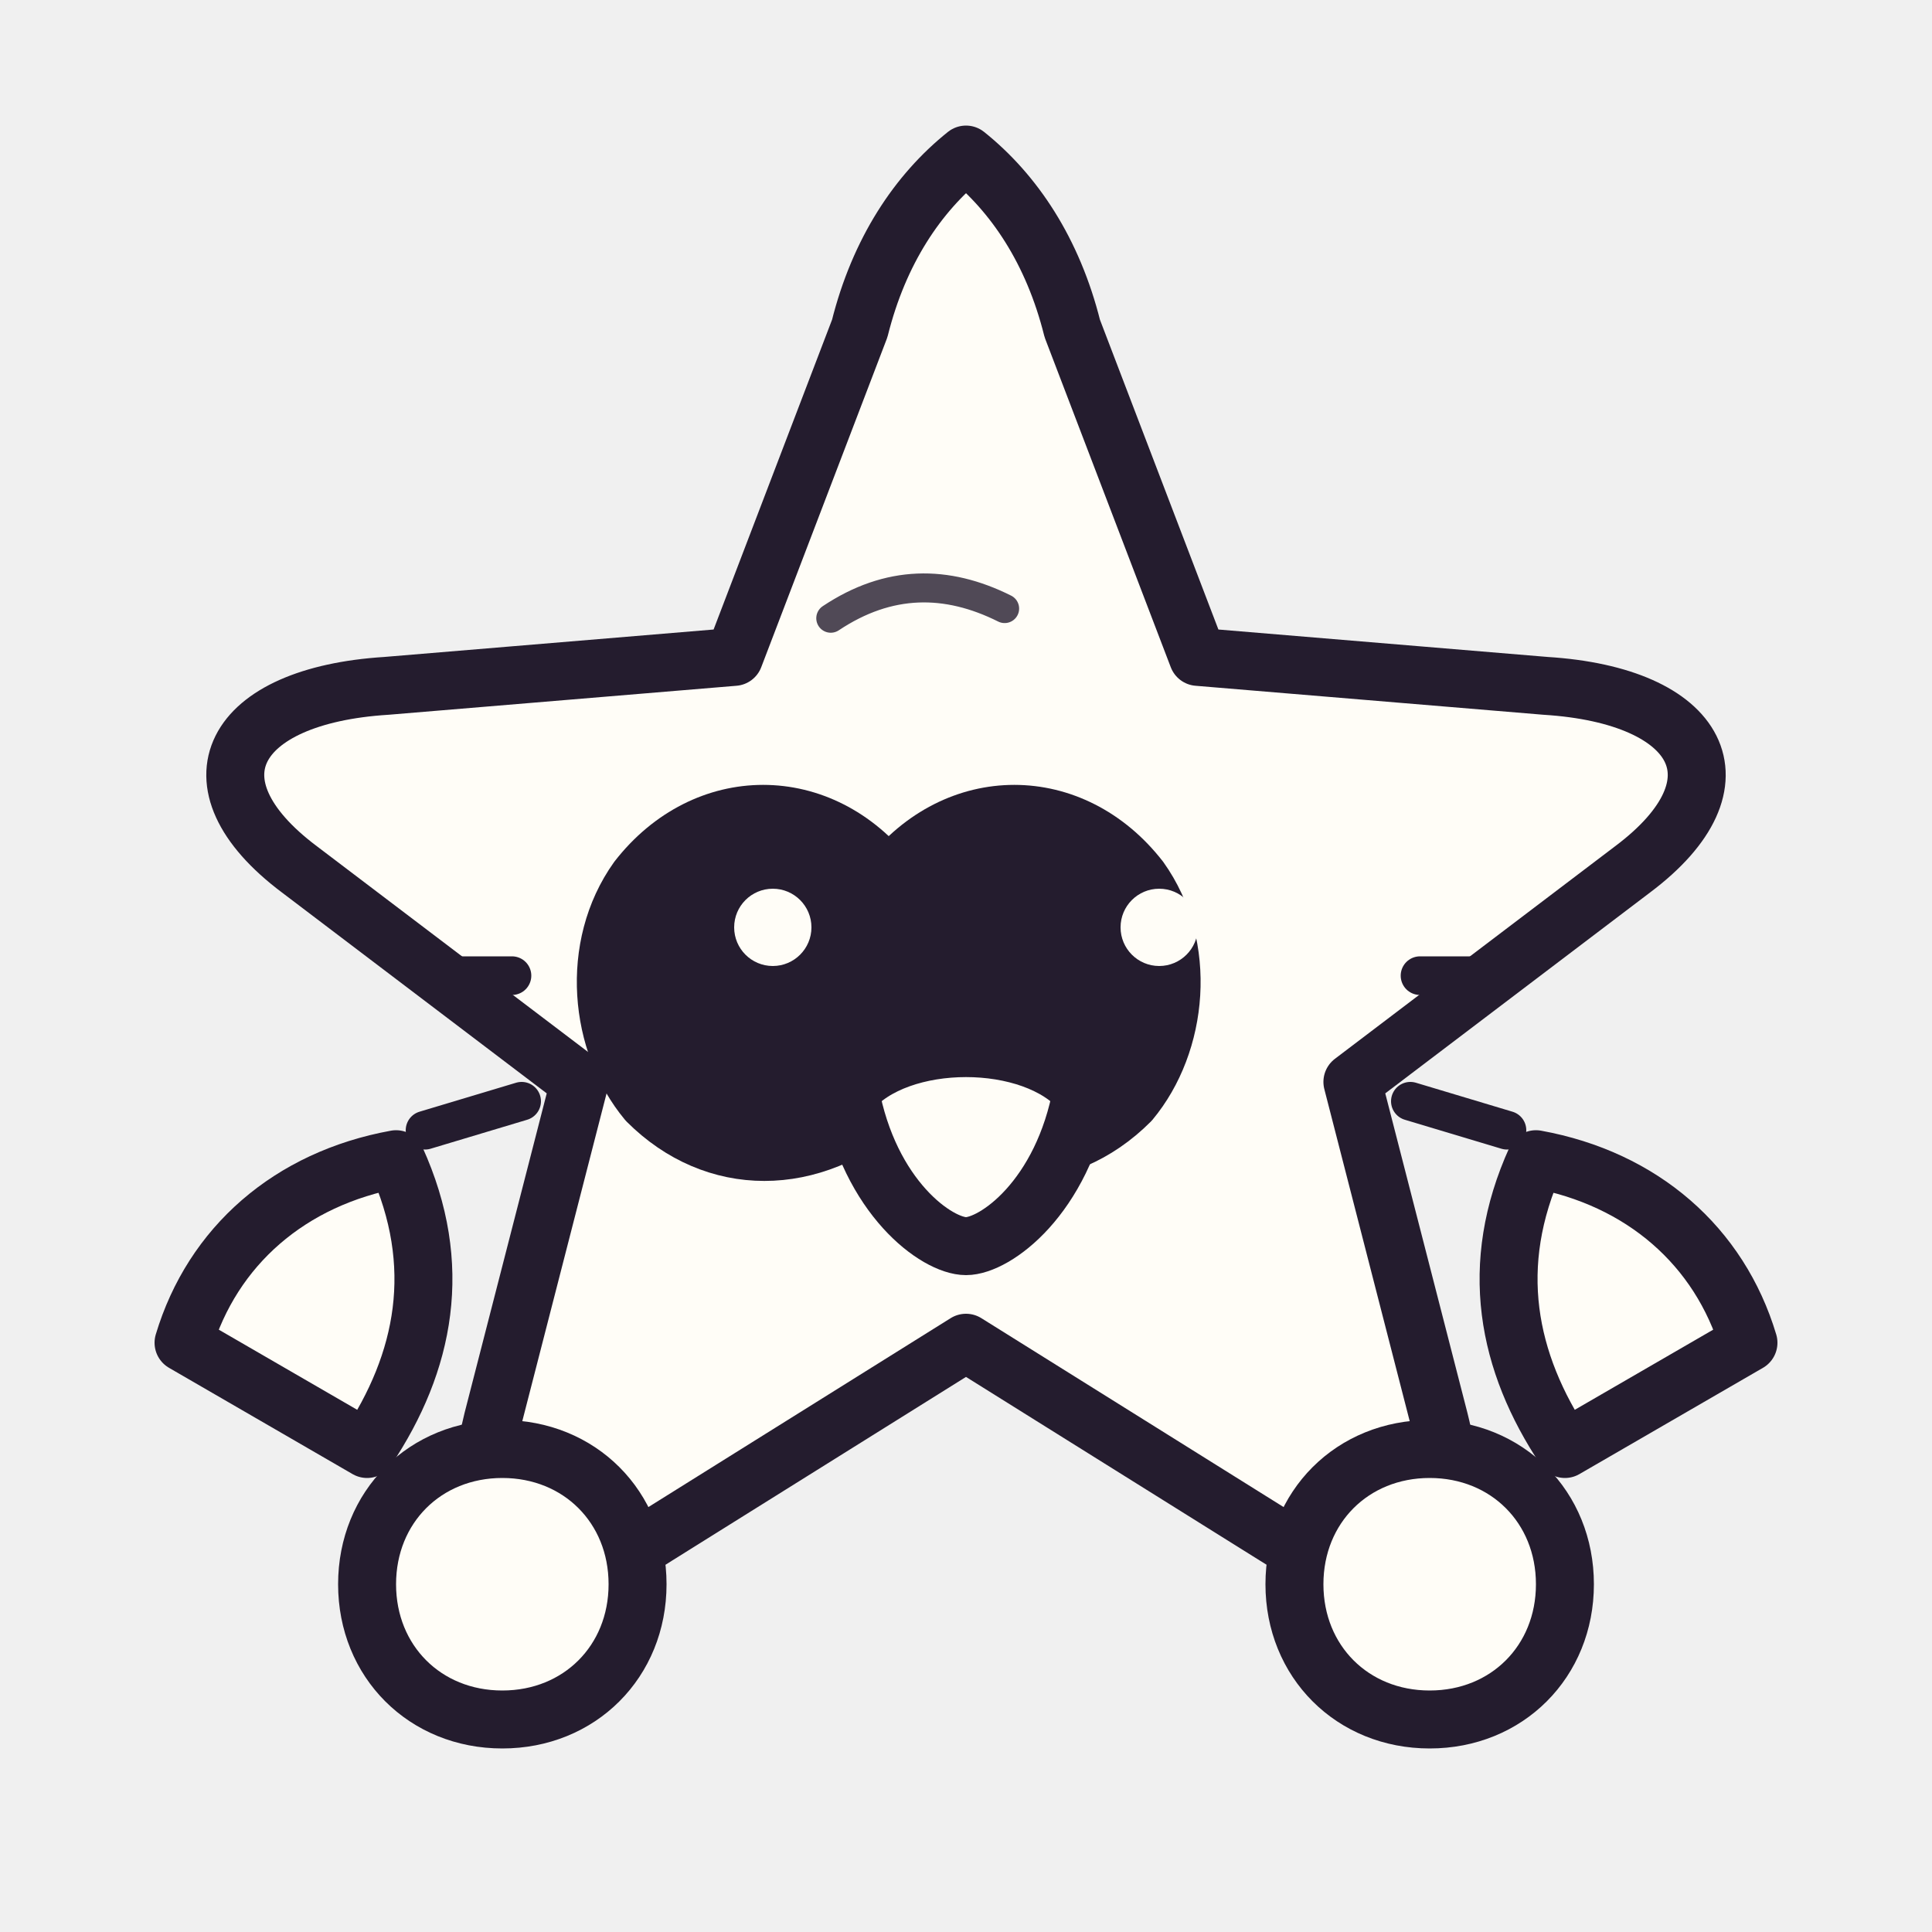
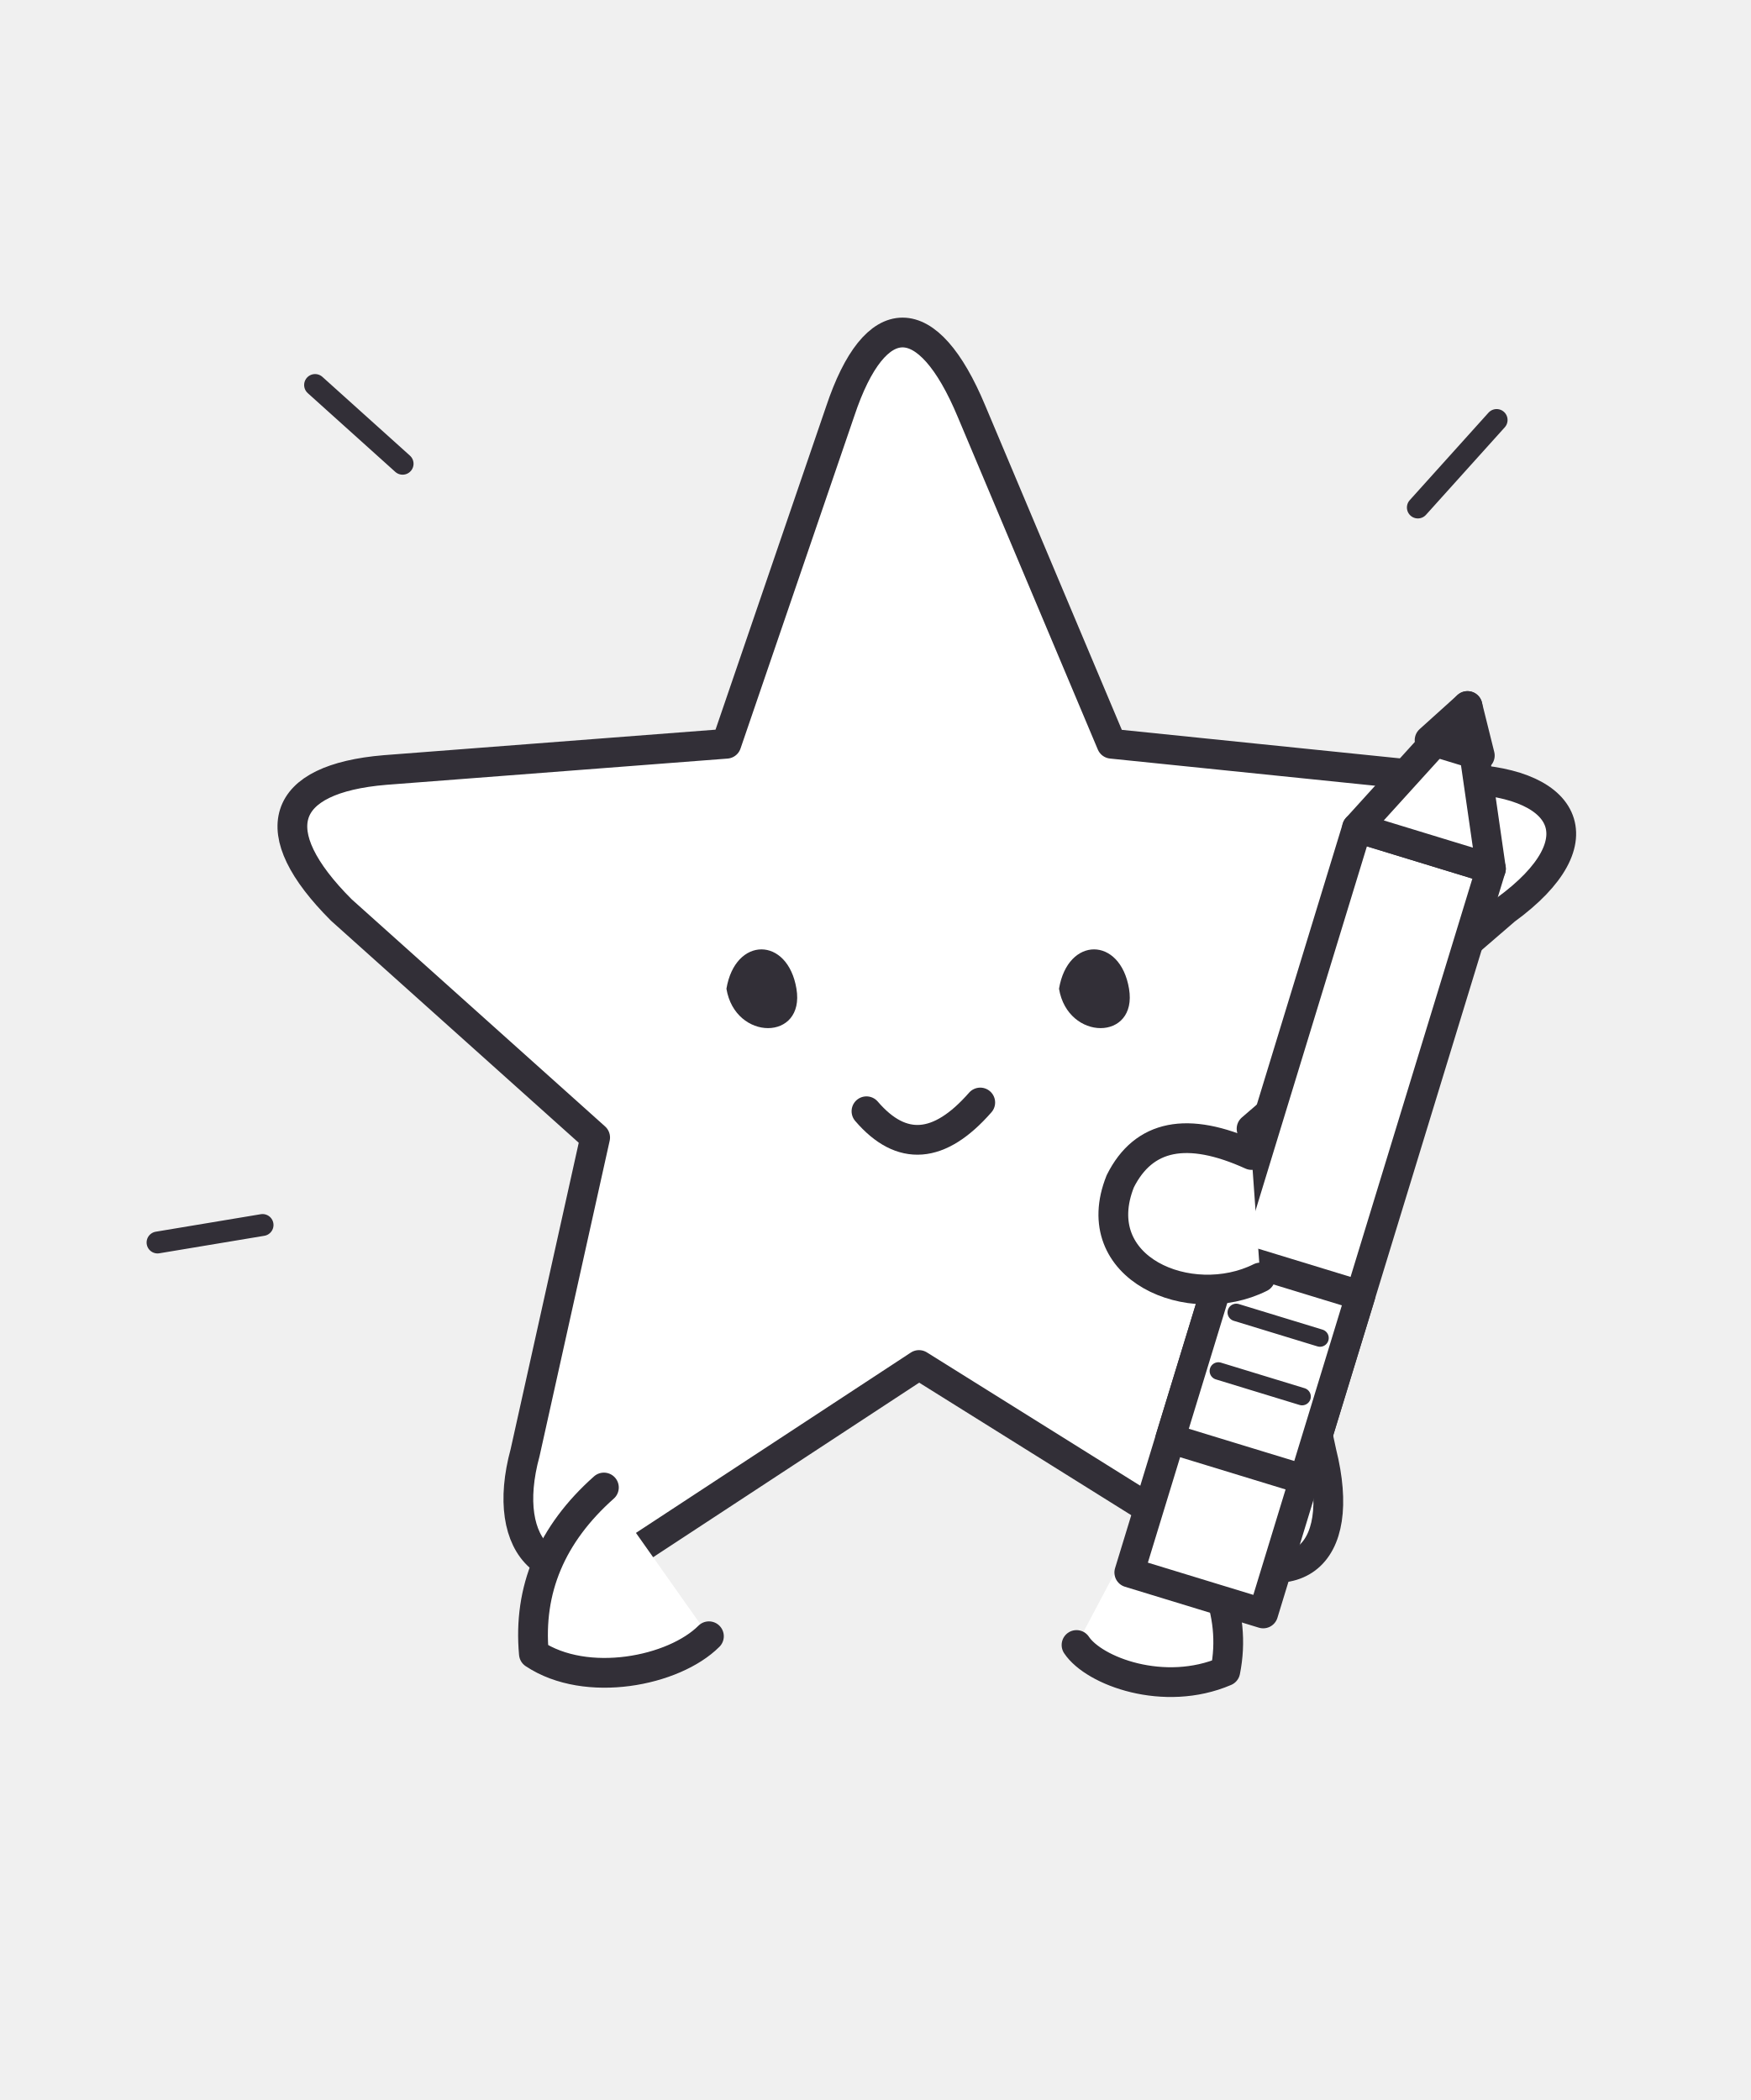
- <svg xmlns="http://www.w3.org/2000/svg" viewBox="0 0 200 200" role="img" aria-labelledby="pipTitle">
-   <g stroke="#241C2E" stroke-width="6" stroke-linecap="round" stroke-linejoin="round">
-     <path fill="#FFFDF7" d="M100 16c5 4 9 10 11 18l13 34 36 3c16 1 21 10 9 19l-29 22 9 35c4 16-3 21-17 12l-32-20-32 20c-14 9-21 4-17-12l9-35-29-22c-12-9-7-18 9-19l36-3 13-34c2-8 6-14 11-18Z" />
-     <path fill="#241C2E" d="M66 91c7-9 19-9 26 0 7-9 19-9 26 0 5 7 4 17-1 23-7 7-17 7-25 0-8 7-18 7-25 0-5-6-6-16-1-23Z" />
-     <circle cx="80" cy="96" r="4" fill="#FFFDF7" stroke="none" />
-     <circle cx="120" cy="96" r="4" fill="#FFFDF7" stroke="none" />
-     <path fill="#FFFDF7" d="M88 113c5-6 19-6 24 0-2 11-9 16-12 16s-10-5-12-16Z" />
-     <path fill="none" stroke="#241C2E" stroke-width="4" d="M53 101h-9m10 13-10 3m103-16h9m-10 13 10 3" />
-     <path fill="#FFFDF7" d="M159 120c11 2 19 9 22 19l-19 11c-6-9-8-19-3-30Z" />
-     <path fill="#FFFDF7" d="M41 120c-11 2-19 9-22 19l19 11c6-9 8-19 3-30Z" />
-     <path fill="#FFFDF7" d="M52 150c8 0 14 6 14 14s-6 14-14 14-14-6-14-14 6-14 14-14Z" />
-     <path fill="#FFFDF7" d="M148 150c8 0 14 6 14 14s-6 14-14 14-14-6-14-14 6-14 14-14Z" />
-     <path fill="none" stroke-width="3" d="M86 64c6-4 12-4 18-1" opacity=".8" />
+ <svg xmlns="http://www.w3.org/2000/svg" viewBox="0 0 200 240" role="img" aria-labelledby="title">
+   <g stroke="#322f37" stroke-width="3.4" stroke-linecap="round" stroke-linejoin="round">
+     <path fill="#ffffff" d="M96 47c4-12 10-12 15 0l16 38 39 4c13 0 17 7 6 15l-29 25 8 37c3 12-3 17-14 10l-32-20-32 21c-10 6-16 0-13-11l8-36-29-26c-9-9-7-15 5-16l39-3Z" />
+     <path fill="#322f37" stroke="none" d="M83 113c1-6 7-6 8 0s-7 6-8 0Zm38 0c1-6 7-6 8 0s-7 6-8 0Z" />
+     <path fill="none" d="M99 127q6 7 13-1" />
+     <path fill="#ffffff" stroke="none" d="M73 120q11-5 12 2t-12 0Zm51 1q11-5 12 2t-12 0Z" />
+     <path fill="#ffffff" d="M69 170q-9 8-8 19c6 4 16 2 20-2m51-16q10 10 8 20c-7 3-15 0-17-3" />
+     <g transform="rotate(17 145 148)">
+       <path fill="#ffffff" d="M139 94h16v89h-16Z" />
+       <path fill="#ffffff" d="m139 94 8-17 8 17Z" />
+       <path fill="#322f37" d="m144 82 3-5 3 5Z" />
+       <path fill="#ffffff" d="M139 145h16v22h-16Z" />
+       <path fill="none" stroke-width="2" d="M142 151h10m-10 7h10" />
+     </g>
+     <path fill="#ffffff" d="M143 132q-11-5-15 3c-4 10 8 15 16 11" />
+     <path fill="none" stroke-width="2.5" d="m46 53-10-9m126 14 9-10M30 140l-12 2" />
  </g>
</svg>
